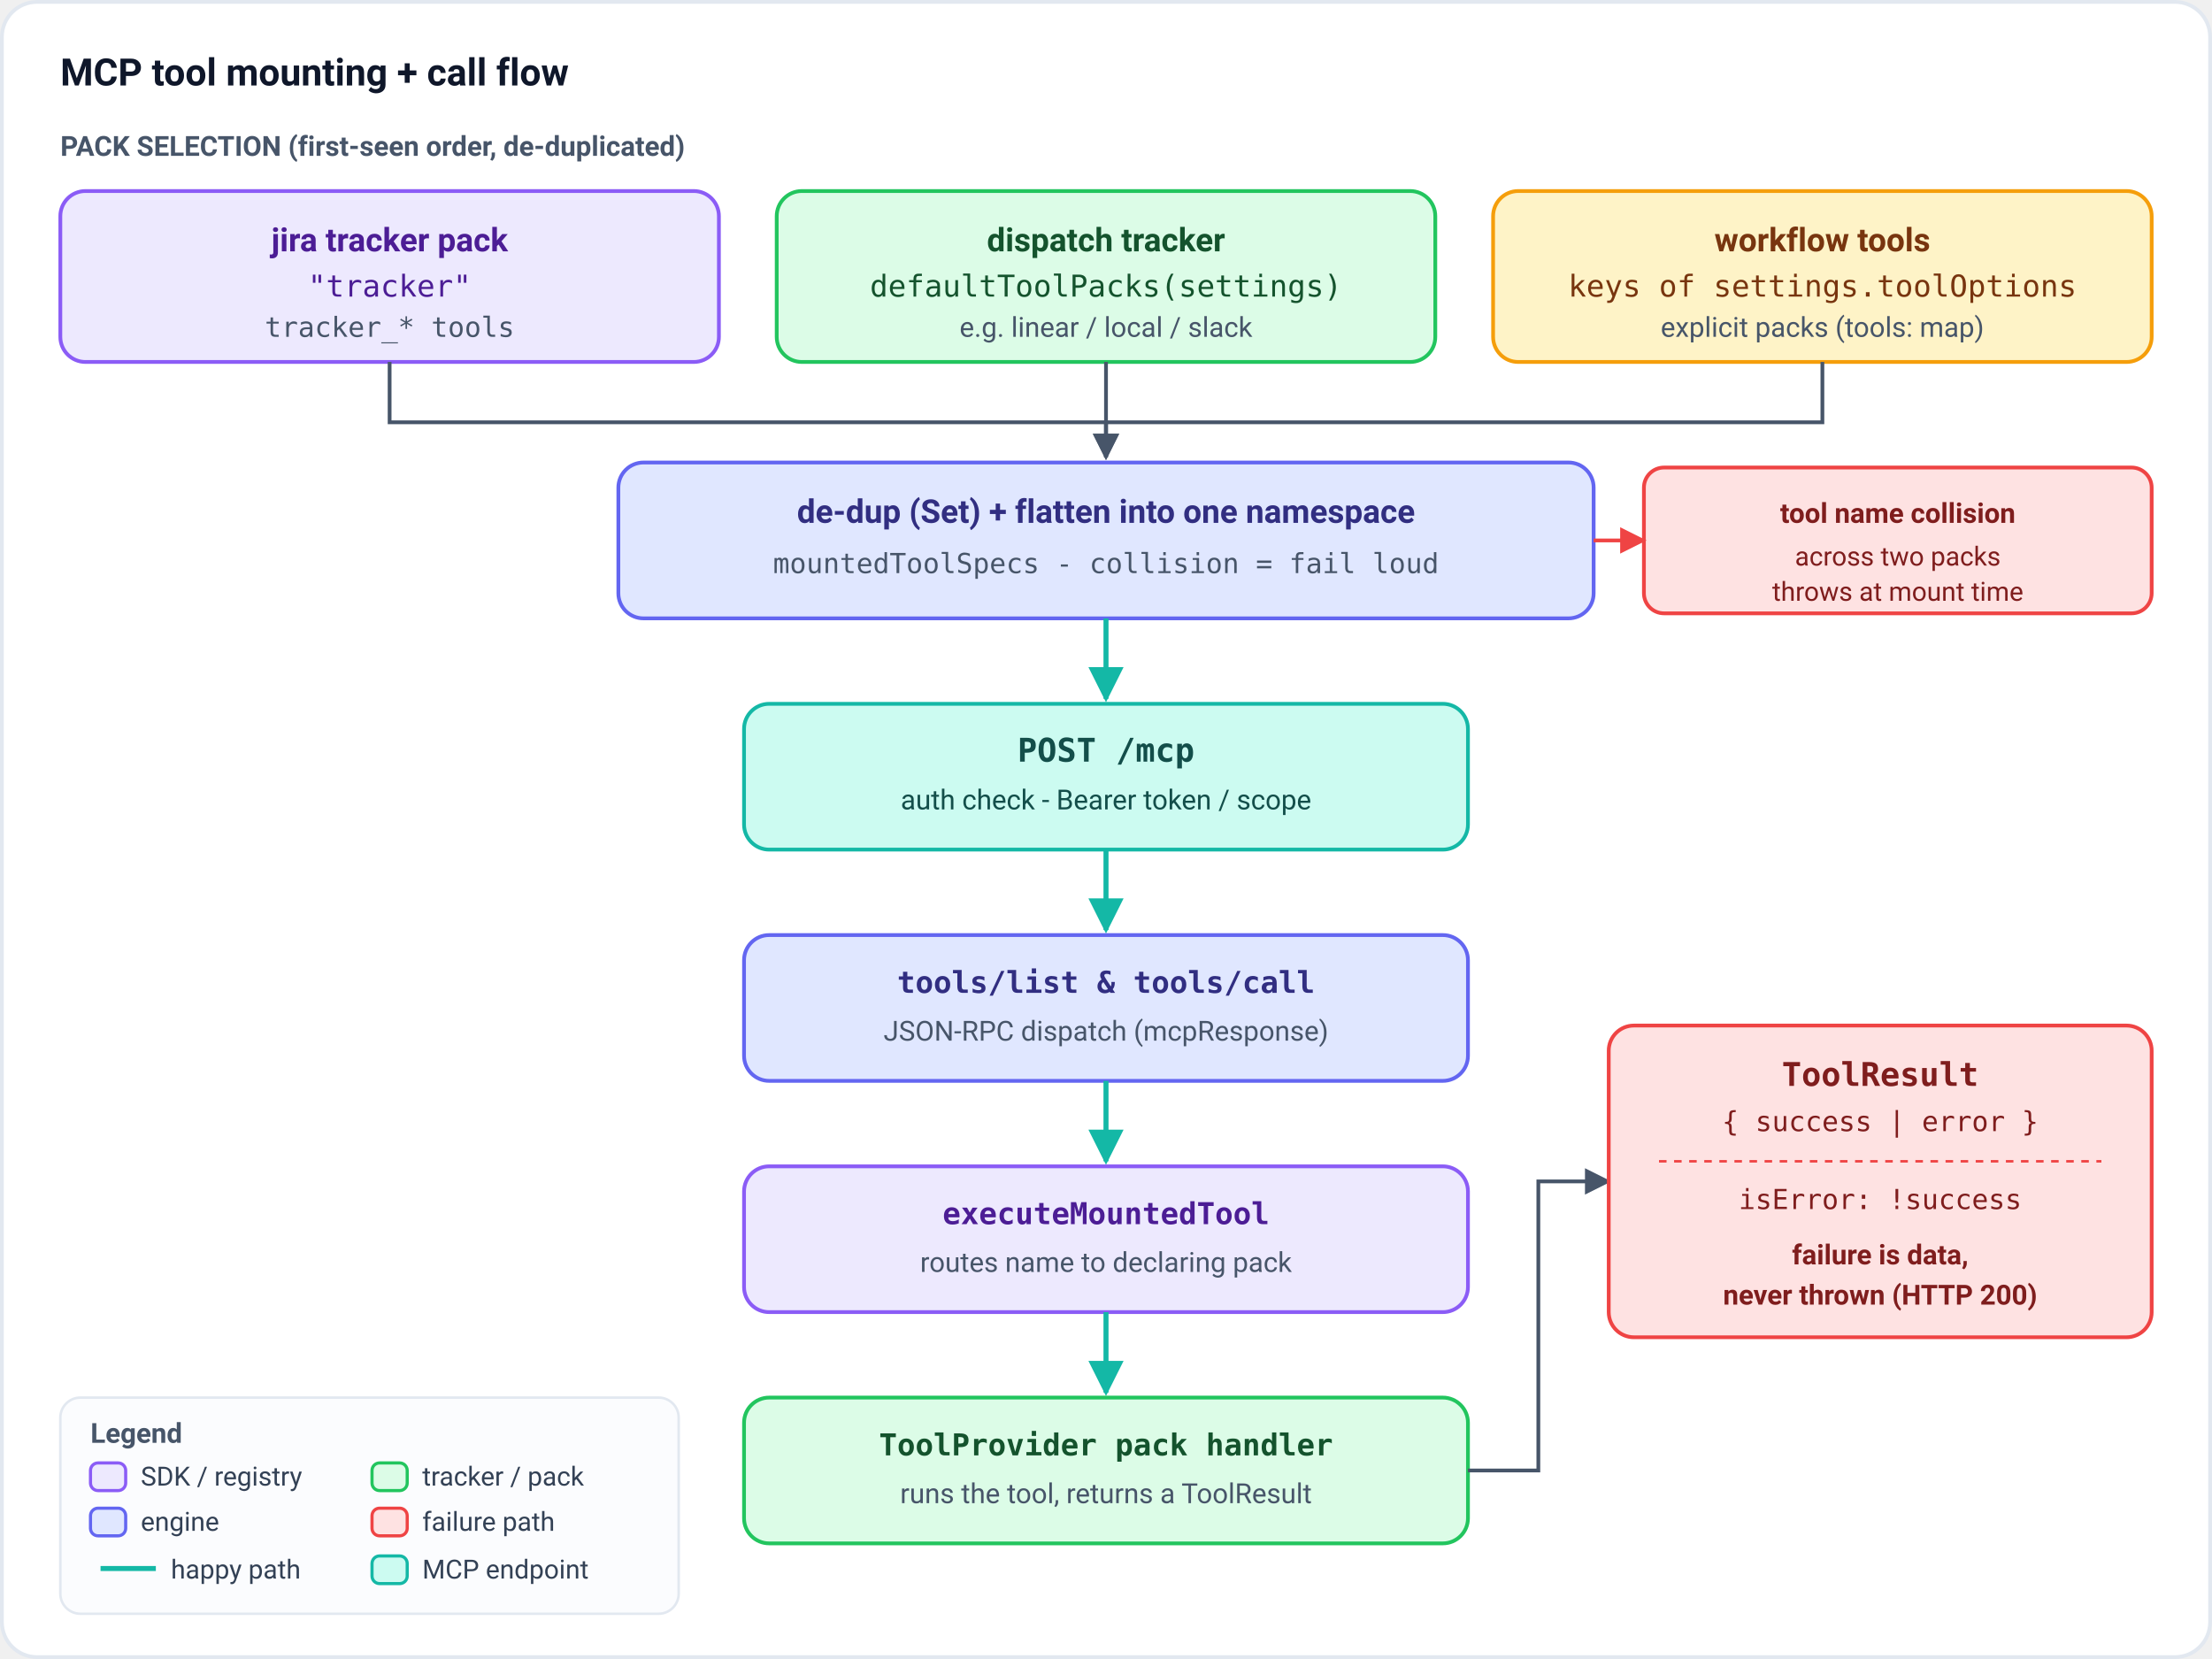
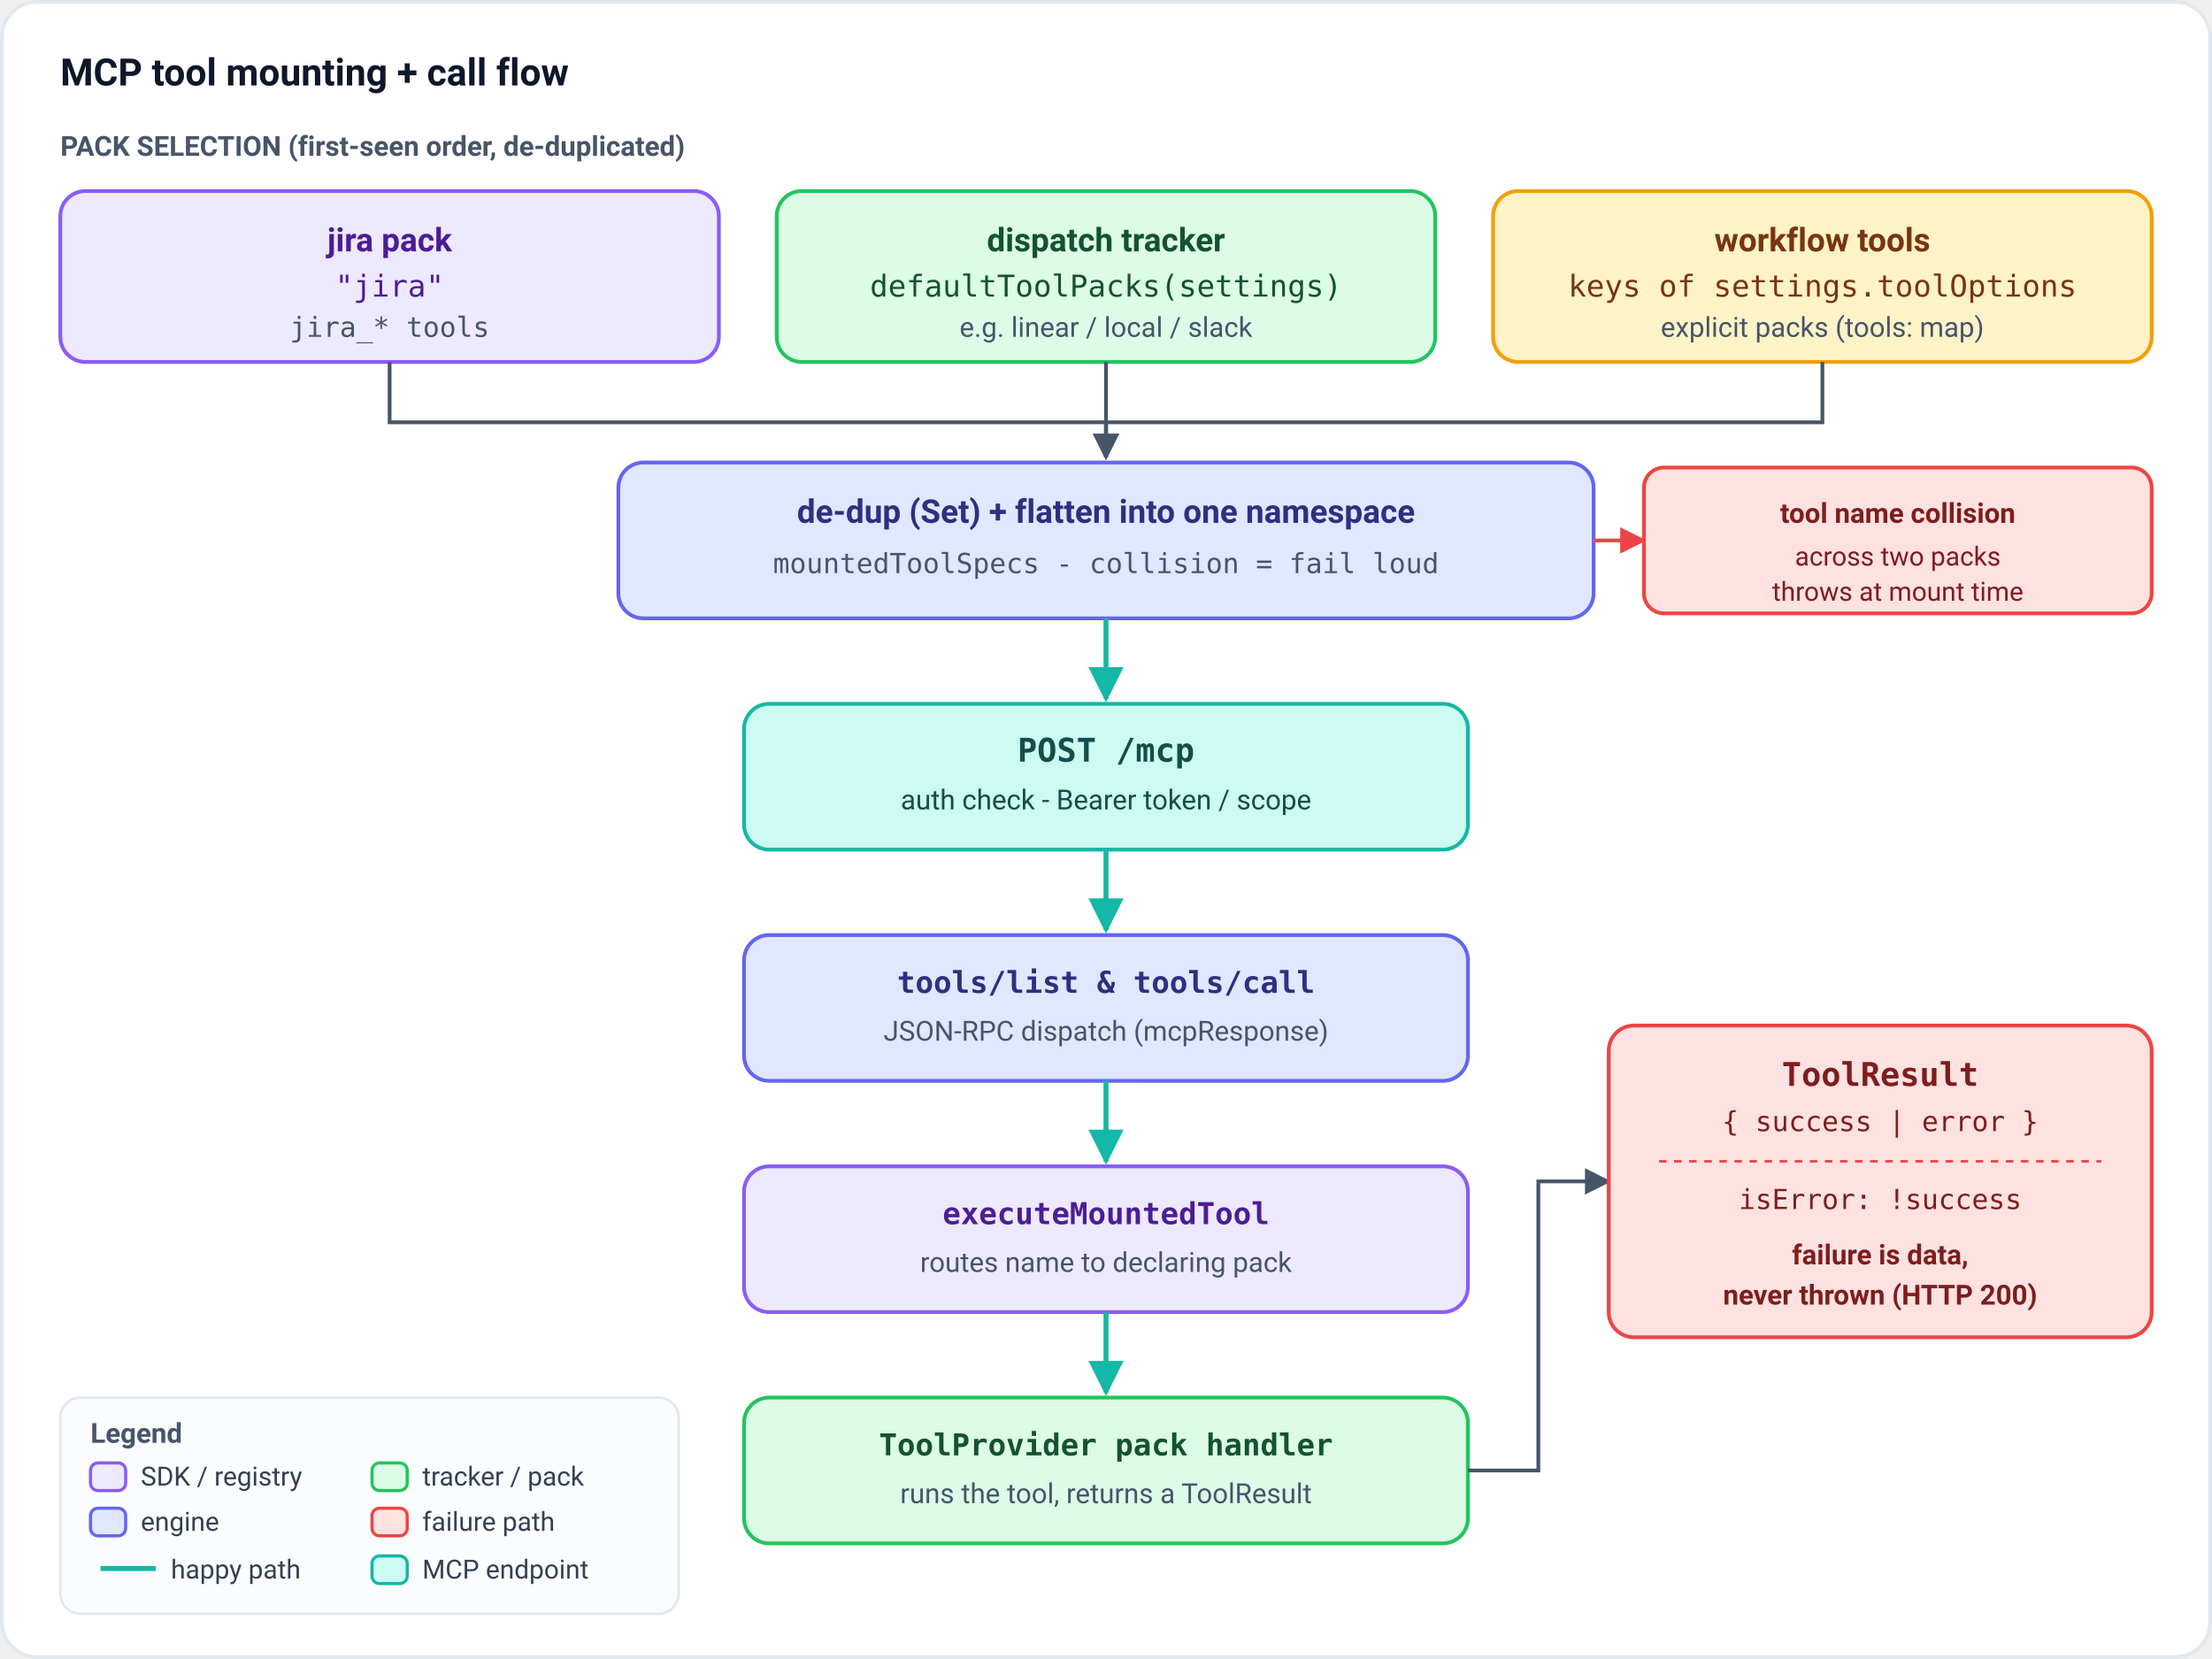
<svg xmlns="http://www.w3.org/2000/svg" role="img" aria-labelledby="t-mcp-tool-mounting d-mcp-tool-mounting" viewBox="0 0 880 660" width="100%" style="max-width:880px;height:auto" font-family="ui-sans-serif, -apple-system, 'Segoe UI', Roboto, Helvetica, Arial, sans-serif">
  <rect x="0.75" y="0.75" width="878.50" height="658.50" rx="14" fill="#FFFFFF" stroke="#E2E8F0" stroke-width="1.5" />
  <defs>
    <marker id="arrow-mcp-tool-mounting" viewBox="0 0 10 10" refX="9" refY="5" markerWidth="7" markerHeight="7" orient="auto-start-reverse">
      <path d="M0,0 L10,5 L0,10 z" fill="#475569" />
    </marker>
    <marker id="arrow-accent-mcp-tool-mounting" viewBox="0 0 10 10" refX="9" refY="5" markerWidth="7" markerHeight="7" orient="auto-start-reverse">
      <path d="M0,0 L10,5 L0,10 z" fill="#14B8A6" />
    </marker>
    <marker id="arrow-danger-mcp-tool-mounting" viewBox="0 0 10 10" refX="9" refY="5" markerWidth="7" markerHeight="7" orient="auto-start-reverse">
      <path d="M0,0 L10,5 L0,10 z" fill="#EF4444" />
    </marker>
  </defs>
  <text x="24" y="34" font-size="15" font-weight="600" fill="#0F172A">MCP tool mounting + call flow</text>
  <text x="24" y="62" font-size="11" font-weight="600" fill="#475569">PACK SELECTION (first-seen order, de-duplicated)</text>
  <g>
    <rect x="24" y="76" width="262" height="68" rx="10" fill="#EDE9FE" stroke="#8B5CF6" stroke-width="1.5" />
-     <text x="155" y="100" text-anchor="middle" font-size="13" font-weight="600" fill="#4C1D95">jira tracker pack</text>
-     <text x="155" y="118" text-anchor="middle" font-size="12" fill="#4C1D95" font-family="ui-monospace, 'SF Mono', 'JetBrains Mono', Menlo, Consolas, monospace">"tracker"</text>
-     <text x="155" y="134" text-anchor="middle" font-size="11" fill="#475569" font-family="ui-monospace, 'SF Mono', 'JetBrains Mono', Menlo, Consolas, monospace">tracker_* tools</text>
+     <text x="155" y="100" text-anchor="middle" font-size="13" font-weight="600" fill="#4C1D95">jira pack</text>
+     <text x="155" y="118" text-anchor="middle" font-size="12" fill="#4C1D95" font-family="ui-monospace, 'SF Mono', 'JetBrains Mono', Menlo, Consolas, monospace">"jira"</text>
+     <text x="155" y="134" text-anchor="middle" font-size="11" fill="#475569" font-family="ui-monospace, 'SF Mono', 'JetBrains Mono', Menlo, Consolas, monospace">jira_* tools</text>
  </g>
  <g>
    <rect x="309" y="76" width="262" height="68" rx="10" fill="#DCFCE7" stroke="#22C55E" stroke-width="1.5" />
    <text x="440" y="100" text-anchor="middle" font-size="13" font-weight="600" fill="#14532D">dispatch tracker</text>
    <text x="440" y="118" text-anchor="middle" font-size="12" fill="#14532D" font-family="ui-monospace, 'SF Mono', 'JetBrains Mono', Menlo, Consolas, monospace">defaultToolPacks(settings)</text>
    <text x="440" y="134" text-anchor="middle" font-size="11" fill="#475569">e.g. linear / local / slack</text>
  </g>
  <g>
    <rect x="594" y="76" width="262" height="68" rx="10" fill="#FEF3C7" stroke="#F59E0B" stroke-width="1.5" />
    <text x="725" y="100" text-anchor="middle" font-size="13" font-weight="600" fill="#78350F">workflow tools</text>
    <text x="725" y="118" text-anchor="middle" font-size="12" fill="#78350F" font-family="ui-monospace, 'SF Mono', 'JetBrains Mono', Menlo, Consolas, monospace">keys of settings.toolOptions</text>
    <text x="725" y="134" text-anchor="middle" font-size="11" fill="#475569">explicit packs (tools: map)</text>
  </g>
  <path d="M155,144 L155,168 L440,168 L440,182" stroke="#475569" stroke-width="1.5" fill="none" marker-end="url(#arrow-mcp-tool-mounting)" />
  <path d="M440,144 L440,182" stroke="#475569" stroke-width="1.5" fill="none" marker-end="url(#arrow-mcp-tool-mounting)" />
  <path d="M725,144 L725,168 L440,168 L440,182" stroke="#475569" stroke-width="1.5" fill="none" />
  <g>
    <rect x="246" y="184" width="388" height="62" rx="10" fill="#E0E7FF" stroke="#6366F1" stroke-width="1.5" />
    <text x="440" y="208" text-anchor="middle" font-size="13" font-weight="600" fill="#312E81">de-dup (Set) + flatten into one namespace</text>
    <text x="440" y="228" text-anchor="middle" font-size="11" fill="#475569" font-family="ui-monospace, 'SF Mono', 'JetBrains Mono', Menlo, Consolas, monospace">mountedToolSpecs - collision = fail loud</text>
  </g>
  <g>
    <rect x="654" y="186" width="202" height="58" rx="8" fill="#FEE2E2" stroke="#EF4444" stroke-width="1.5" />
    <text x="755" y="208" text-anchor="middle" font-size="11" font-weight="600" fill="#7F1D1D">tool name collision</text>
    <text x="755" y="225" text-anchor="middle" font-size="10.5" fill="#7F1D1D">across two packs</text>
    <text x="755" y="239" text-anchor="middle" font-size="10.5" fill="#7F1D1D">throws at mount time</text>
  </g>
  <path d="M634,215 L654,215" stroke="#EF4444" stroke-width="1.5" fill="none" marker-end="url(#arrow-danger-mcp-tool-mounting)" />
  <path d="M440,246 L440,278" stroke="#14B8A6" stroke-width="2" fill="none" marker-end="url(#arrow-accent-mcp-tool-mounting)" />
  <g>
    <rect x="296" y="280" width="288" height="58" rx="10" fill="#CCFBF1" stroke="#14B8A6" stroke-width="1.5" />
    <text x="440" y="303" text-anchor="middle" font-size="13" font-weight="600" fill="#134E4A" font-family="ui-monospace, 'SF Mono', 'JetBrains Mono', Menlo, Consolas, monospace">POST /mcp</text>
    <text x="440" y="322" text-anchor="middle" font-size="11" fill="#134E4A">auth check - Bearer token / scope</text>
  </g>
  <path d="M440,338 L440,370" stroke="#14B8A6" stroke-width="2" fill="none" marker-end="url(#arrow-accent-mcp-tool-mounting)" />
  <g>
    <rect x="296" y="372" width="288" height="58" rx="10" fill="#E0E7FF" stroke="#6366F1" stroke-width="1.5" />
    <text x="440" y="395" text-anchor="middle" font-size="12" font-weight="600" fill="#312E81" font-family="ui-monospace, 'SF Mono', 'JetBrains Mono', Menlo, Consolas, monospace">tools/list &amp; tools/call</text>
    <text x="440" y="414" text-anchor="middle" font-size="11" fill="#475569">JSON-RPC dispatch (mcpResponse)</text>
  </g>
  <path d="M440,430 L440,462" stroke="#14B8A6" stroke-width="2" fill="none" marker-end="url(#arrow-accent-mcp-tool-mounting)" />
  <g>
    <rect x="296" y="464" width="288" height="58" rx="10" fill="#EDE9FE" stroke="#8B5CF6" stroke-width="1.5" />
    <text x="440" y="487" text-anchor="middle" font-size="12" font-weight="600" fill="#4C1D95" font-family="ui-monospace, 'SF Mono', 'JetBrains Mono', Menlo, Consolas, monospace">executeMountedTool</text>
    <text x="440" y="506" text-anchor="middle" font-size="11" fill="#475569">routes name to declaring pack</text>
  </g>
  <path d="M440,522 L440,554" stroke="#14B8A6" stroke-width="2" fill="none" marker-end="url(#arrow-accent-mcp-tool-mounting)" />
  <g>
    <rect x="296" y="556" width="288" height="58" rx="10" fill="#DCFCE7" stroke="#22C55E" stroke-width="1.5" />
    <text x="440" y="579" text-anchor="middle" font-size="12" font-weight="600" fill="#14532D" font-family="ui-monospace, 'SF Mono', 'JetBrains Mono', Menlo, Consolas, monospace">ToolProvider pack handler</text>
    <text x="440" y="598" text-anchor="middle" font-size="11" fill="#475569">runs the tool, returns a ToolResult</text>
  </g>
  <path d="M584,585 L612,585 L612,470 L640,470" stroke="#475569" stroke-width="1.5" fill="none" marker-end="url(#arrow-mcp-tool-mounting)" />
  <g>
    <rect x="640" y="408" width="216" height="124" rx="10" fill="#FEE2E2" stroke="#EF4444" stroke-width="1.5" />
    <text x="748" y="432" text-anchor="middle" font-size="13" font-weight="600" fill="#7F1D1D" font-family="ui-monospace, 'SF Mono', 'JetBrains Mono', Menlo, Consolas, monospace">ToolResult</text>
    <text x="748" y="450" text-anchor="middle" font-size="11" fill="#7F1D1D" font-family="ui-monospace, 'SF Mono', 'JetBrains Mono', Menlo, Consolas, monospace">{ success | error }</text>
    <line x1="660" y1="462" x2="836" y2="462" stroke="#EF4444" stroke-width="1" stroke-dasharray="3 3" />
    <text x="748" y="481" text-anchor="middle" font-size="11" fill="#7F1D1D" font-family="ui-monospace, 'SF Mono', 'JetBrains Mono', Menlo, Consolas, monospace">isError: !success</text>
    <text x="748" y="503" text-anchor="middle" font-size="11" font-weight="600" fill="#7F1D1D">failure is data,</text>
    <text x="748" y="519" text-anchor="middle" font-size="11" font-weight="600" fill="#7F1D1D">never thrown (HTTP 200)</text>
  </g>
  <g>
    <rect x="24" y="556" width="246" height="86" rx="8" fill="#FBFCFE" stroke="#E2E8F0" stroke-width="1" />
    <text x="36" y="574" font-size="11" font-weight="600" fill="#475569">Legend</text>
    <rect x="36" y="582" width="14" height="11" rx="3" fill="#EDE9FE" stroke="#8B5CF6" stroke-width="1.25" />
    <text x="56" y="591" font-size="10.5" fill="#334155">SDK / registry</text>
    <rect x="148" y="582" width="14" height="11" rx="3" fill="#DCFCE7" stroke="#22C55E" stroke-width="1.25" />
    <text x="168" y="591" font-size="10.5" fill="#334155">tracker / pack</text>
    <rect x="36" y="600" width="14" height="11" rx="3" fill="#E0E7FF" stroke="#6366F1" stroke-width="1.25" />
    <text x="56" y="609" font-size="10.5" fill="#334155">engine</text>
    <rect x="148" y="600" width="14" height="11" rx="3" fill="#FEE2E2" stroke="#EF4444" stroke-width="1.25" />
    <text x="168" y="609" font-size="10.5" fill="#334155">failure path</text>
    <line x1="40" y1="624" x2="62" y2="624" stroke="#14B8A6" stroke-width="2" />
    <text x="68" y="628" font-size="10.5" fill="#334155">happy path</text>
    <rect x="148" y="619" width="14" height="11" rx="3" fill="#CCFBF1" stroke="#14B8A6" stroke-width="1.25" />
    <text x="168" y="628" font-size="10.5" fill="#334155">MCP endpoint</text>
  </g>
</svg>
